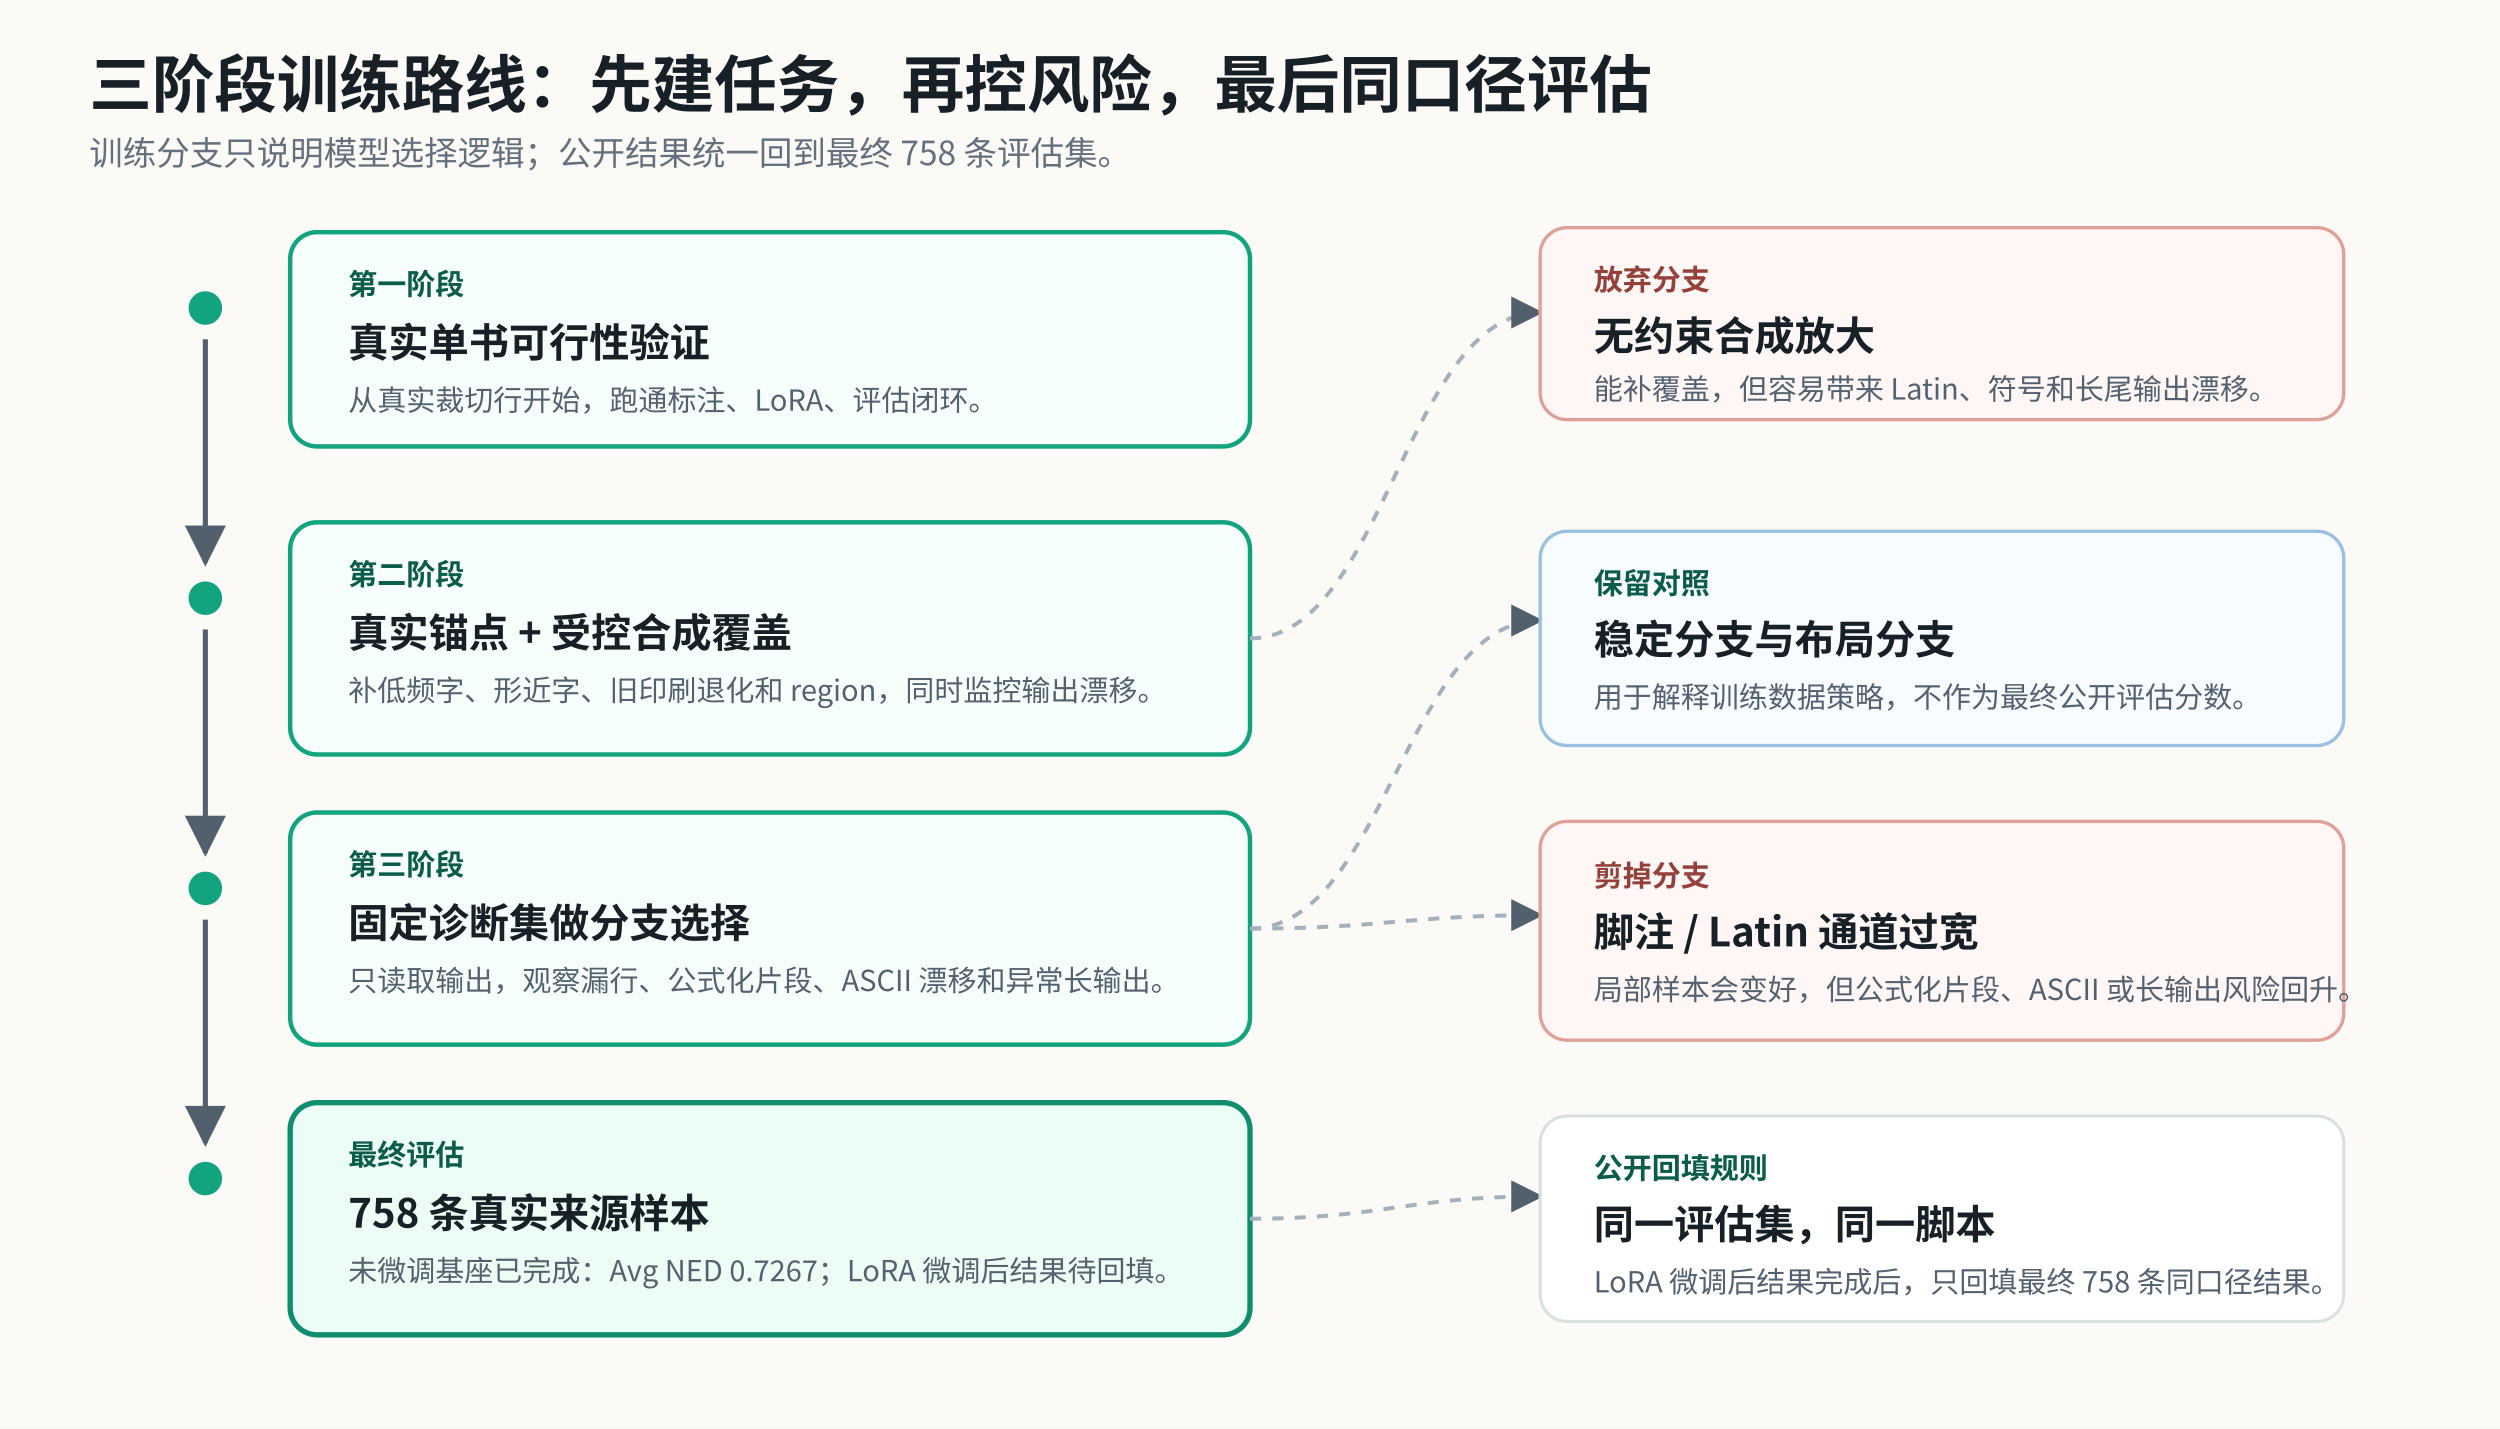
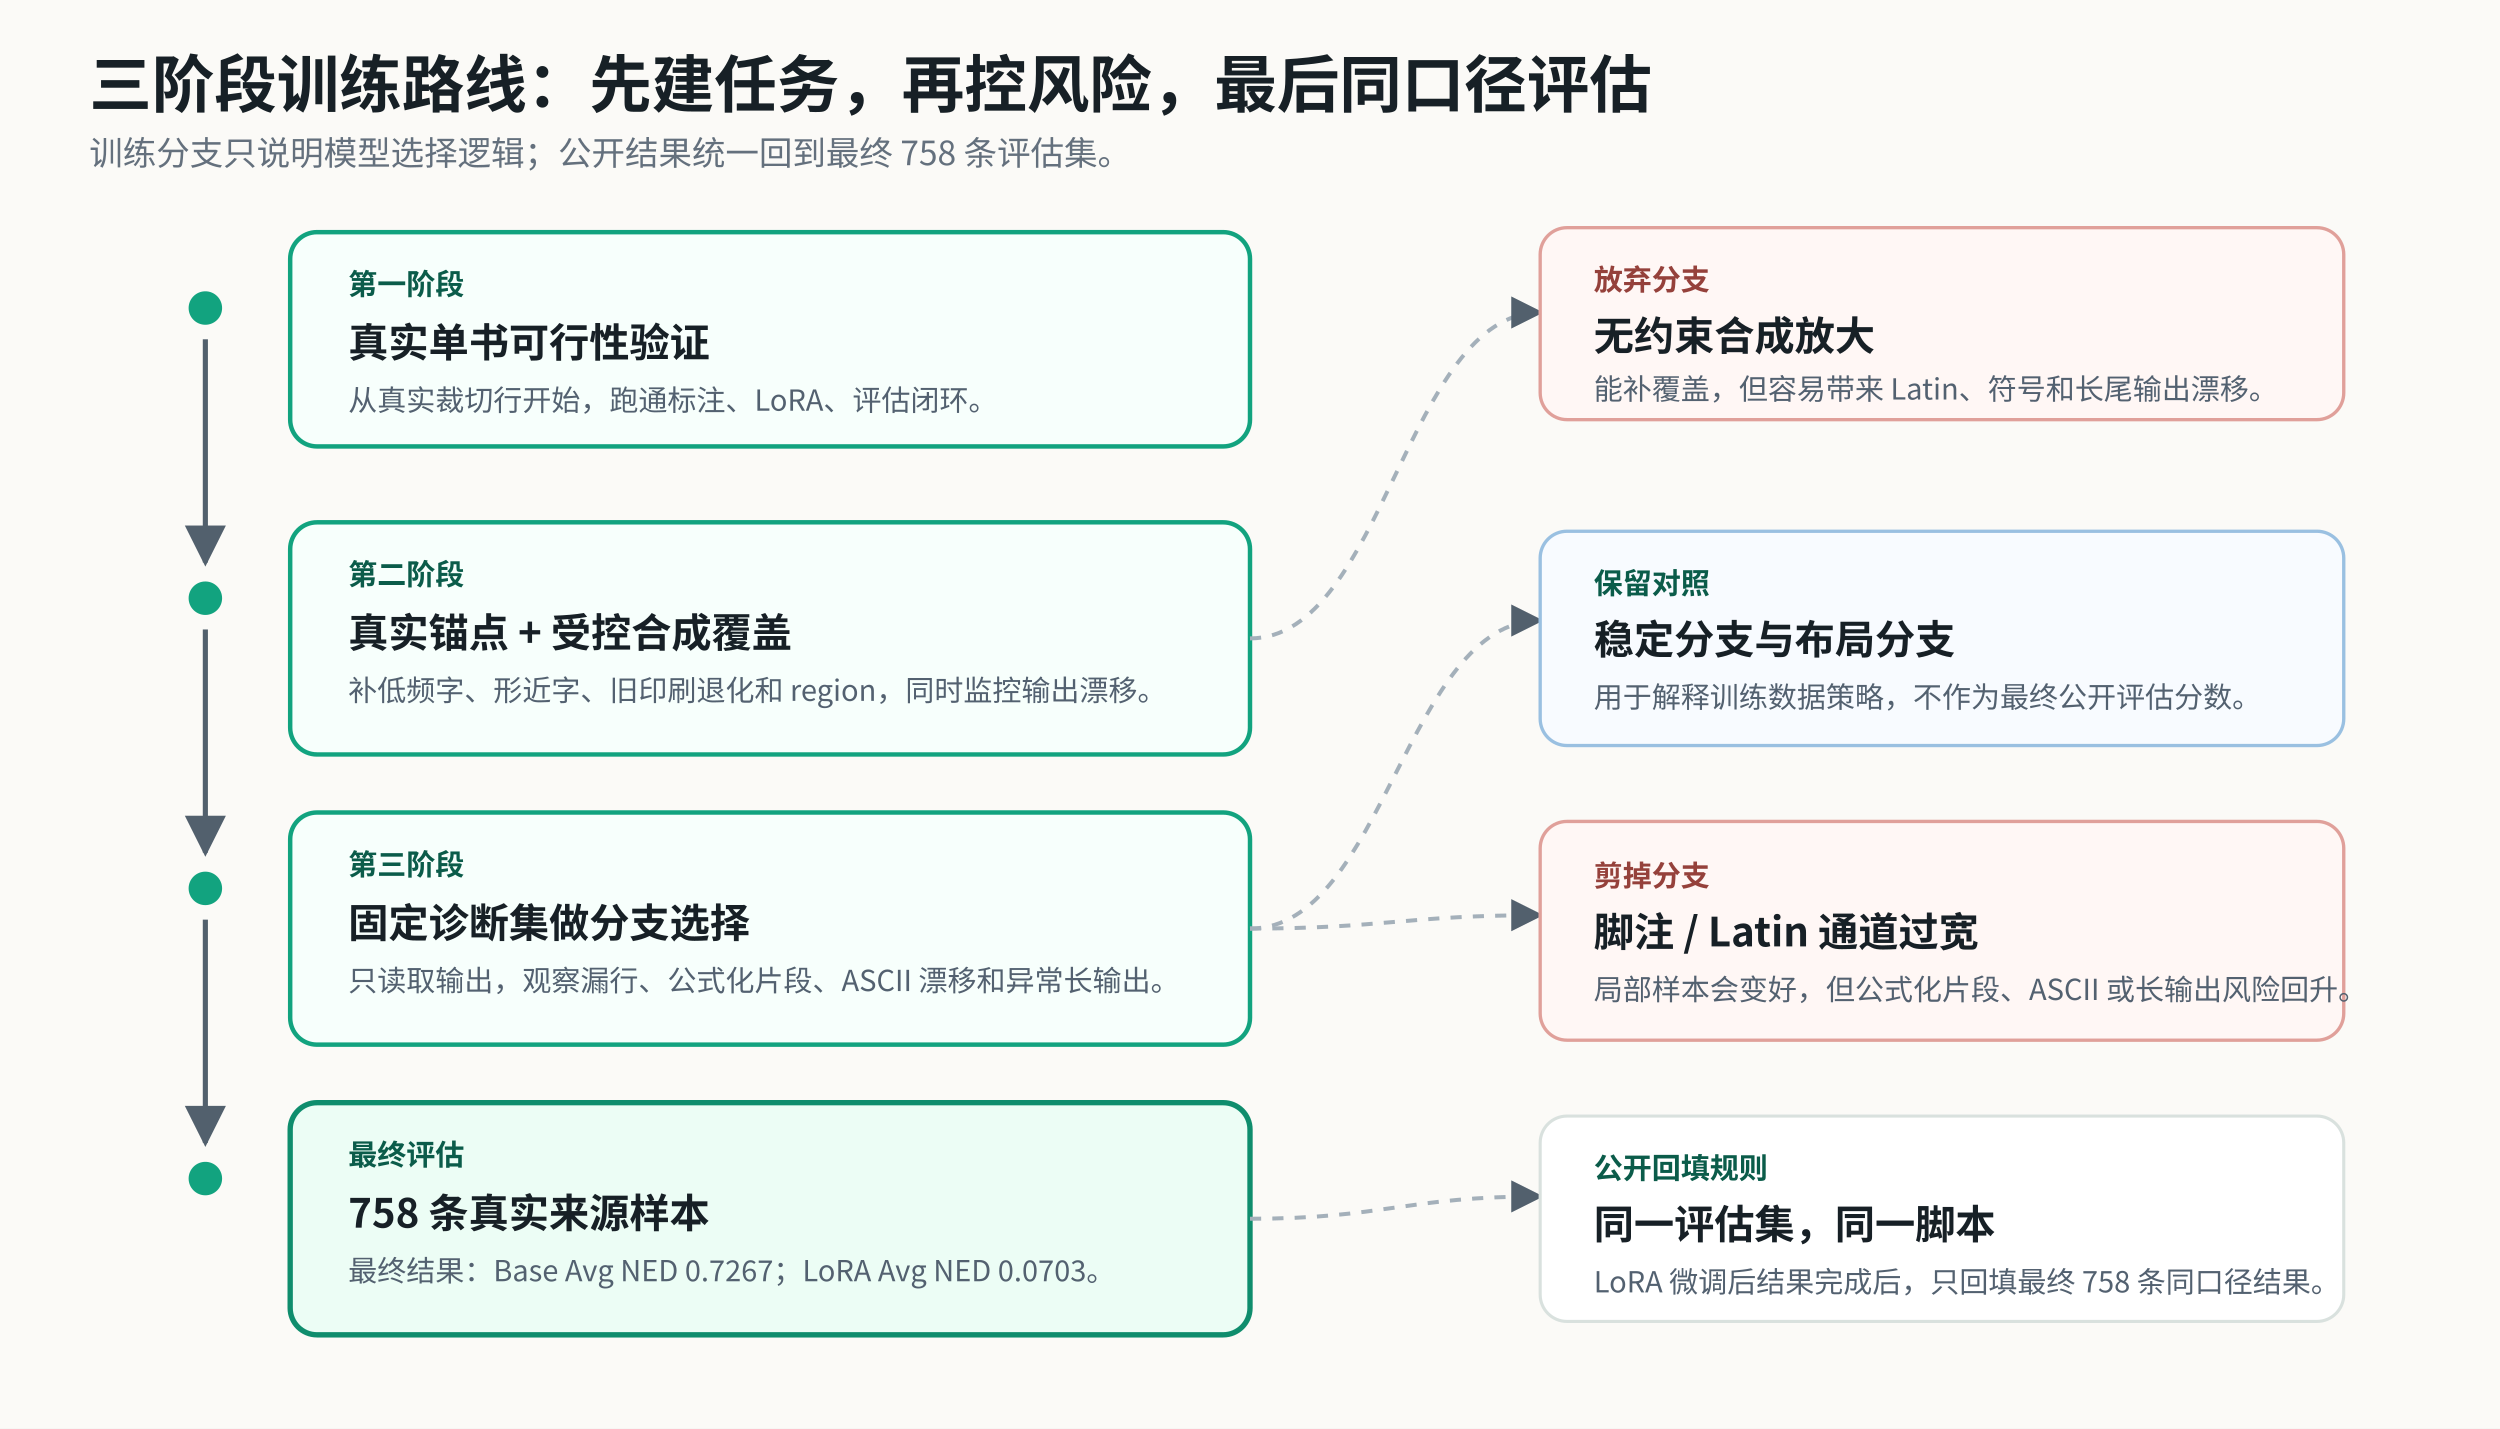
<svg xmlns="http://www.w3.org/2000/svg" width="1120" height="640" viewBox="0 0 1120 640" role="img" aria-labelledby="title desc">
  <defs>
    <marker id="arrow" viewBox="0 0 10 10" refX="9" refY="5" markerWidth="8" markerHeight="8" orient="auto-start-reverse">
      <path d="M 0 0 L 10 5 L 0 10 z" fill="#52606d" />
    </marker>
    <style>
      text{font-family:-apple-system,BlinkMacSystemFont,"Segoe UI","Noto Sans CJK SC","PingFang SC","Microsoft YaHei",Arial,sans-serif}
      .bg{fill:#fbfaf7}.title{font-size:28px;font-weight:780;fill:#172026}.sub{font-size:15px;fill:#64707d}
      .main{fill:#f7fffc;stroke:#12a37f;stroke-width:2;rx:12}.final{fill:#ecfdf5;stroke:#0f8d6d;stroke-width:2.4;rx:12}
      .side{fill:#fff;stroke:#d9e1de;stroke-width:1.4;rx:12}.drop{fill:#fff7f5;stroke:#e0a09a;stroke-width:1.5;rx:12}.keep{fill:#f8fbff;stroke:#9ac0e1;stroke-width:1.5;rx:12}
      .stage{font-size:13px;font-weight:800;fill:#0b5c4a}.head{font-size:18px;font-weight:780;fill:#172026}.body{font-size:13px;fill:#536170}.warn{font-size:13px;font-weight:780;fill:#95413b}
      .line{stroke:#52606d;stroke-width:2.3;fill:none;marker-end:url(#arrow)}.branch{stroke:#a4b0ba;stroke-width:1.8;fill:none;stroke-dasharray:5 5;marker-end:url(#arrow)}
      .dot{fill:#12a37f;stroke:#fbfaf7;stroke-width:5}
    </style>
  </defs>
  <rect class="bg" width="1120" height="640" />
  <text class="title" x="40" y="48">三阶段训练路线：先建任务，再控风险，最后同口径评估</text>
  <text class="sub" x="40" y="74">训练分支只说明模型选择逻辑；公开结果统一回到最终 758 条评估集。</text>
  <circle class="dot" cx="92" cy="138" r="10" />
  <rect class="main" x="130" y="104" width="430" height="96" />
  <text class="stage" x="156" y="132">第一阶段</text>
  <text class="head" x="156" y="160">真实单书可行性验证</text>
  <text class="body" x="156" y="184">从真实裁切行开始，跑通标注、LoRA、评估闭环。</text>
  <path class="line" d="M 92 152 V 252" />
  <circle class="dot" cx="92" cy="268" r="10" />
  <rect class="main" x="130" y="234" width="430" height="104" />
  <text class="stage" x="156" y="262">第二阶段</text>
  <text class="head" x="156" y="290">真实锚点 + 受控合成覆盖</text>
  <text class="body" x="156" y="314">补低频字、形近字、旧印刷退化和 region，同时监控输出漂移。</text>
  <path class="line" d="M 92 282 V 382" />
  <circle class="dot" cx="92" cy="398" r="10" />
  <rect class="main" x="130" y="364" width="430" height="104" />
  <text class="stage" x="156" y="392">第三阶段</text>
  <text class="head" x="156" y="420">固定诊断集做分支选择</text>
  <text class="body" x="156" y="444">只读取输出，观察漏行、公式化片段、ASCII 漂移和异常长输出。</text>
  <path class="line" d="M 92 412 V 512" />
  <circle class="dot" cx="92" cy="528" r="10" />
  <rect class="final" x="130" y="494" width="430" height="104" />
  <text class="stage" x="156" y="522">最终评估</text>
  <text class="head" x="156" y="550">758 条真实来源样本</text>
-   <text class="body" x="156" y="574">未微调基座已完成：Avg NED 0.7267；LoRA 微调后结果待回填。</text>
+   <text class="body" x="156" y="574">最终结果：Base Avg NED 0.7267；LoRA Avg NED 0.0703。</text>
  <path class="branch" d="M 560 286 C 620 286 630 140 690 140" />
  <rect class="drop" x="690" y="102" width="360" height="86" />
  <text class="warn" x="714" y="130">放弃分支</text>
  <text class="head" x="714" y="157">无约束合成放大</text>
  <text class="body" x="714" y="179">能补覆盖，但容易带来 Latin、符号和长尾输出漂移。</text>
  <path class="branch" d="M 560 416 C 620 416 630 278 690 278" />
  <rect class="keep" x="690" y="238" width="360" height="96" />
  <text class="stage" x="714" y="266">保留对照</text>
  <text class="head" x="714" y="293">稳定分支与布局分支</text>
  <text class="body" x="714" y="317">用于解释训练数据策略，不作为最终公开评估分数。</text>
  <path class="branch" d="M 560 416 C 620 416 630 410 690 410" />
  <rect class="drop" x="690" y="368" width="360" height="98" />
  <text class="warn" x="714" y="397">剪掉分支</text>
  <text class="head" x="714" y="424">脚注 / Latin 通道过宽</text>
  <text class="body" x="714" y="448">局部样本会变好，但公式化片段、ASCII 或长输出风险回升。</text>
  <path class="branch" d="M 560 546 C 620 546 630 536 690 536" />
  <rect class="side" x="690" y="500" width="360" height="92" />
  <text class="stage" x="714" y="528">公开回填规则</text>
  <text class="head" x="714" y="555">同一评估集，同一脚本</text>
  <text class="body" x="714" y="579">LoRA 微调后结果完成后，只回填最终 758 条同口径结果。</text>
</svg>
